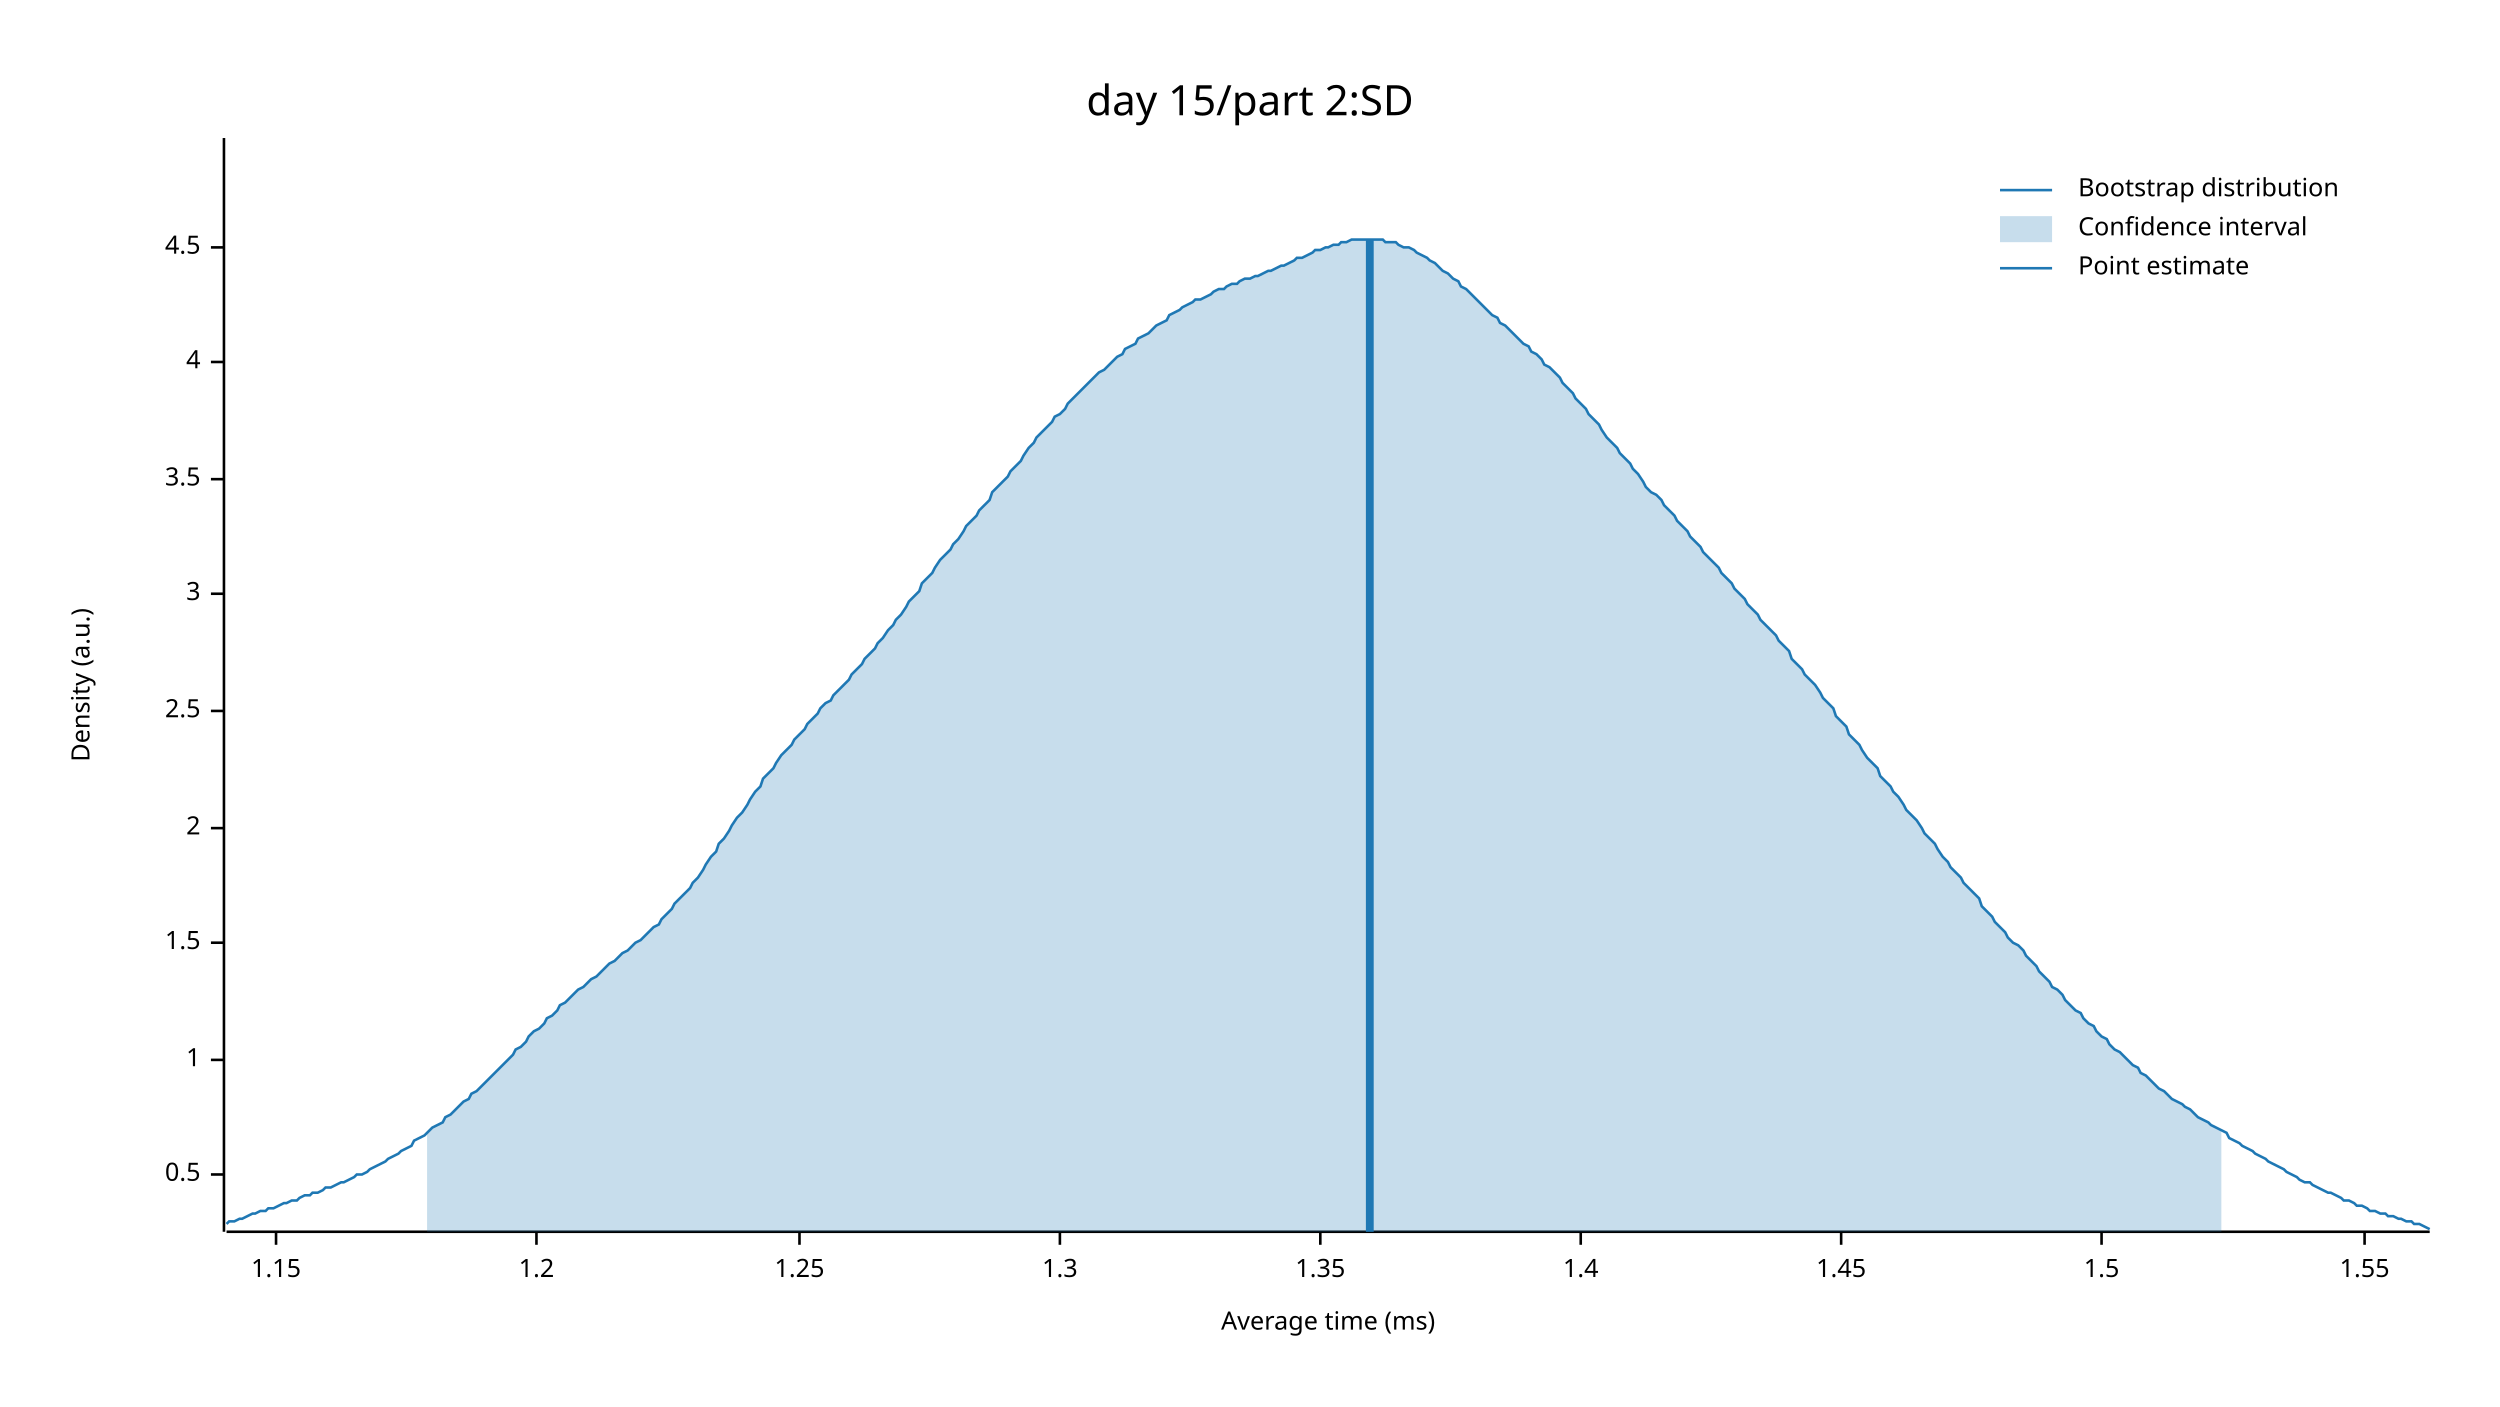
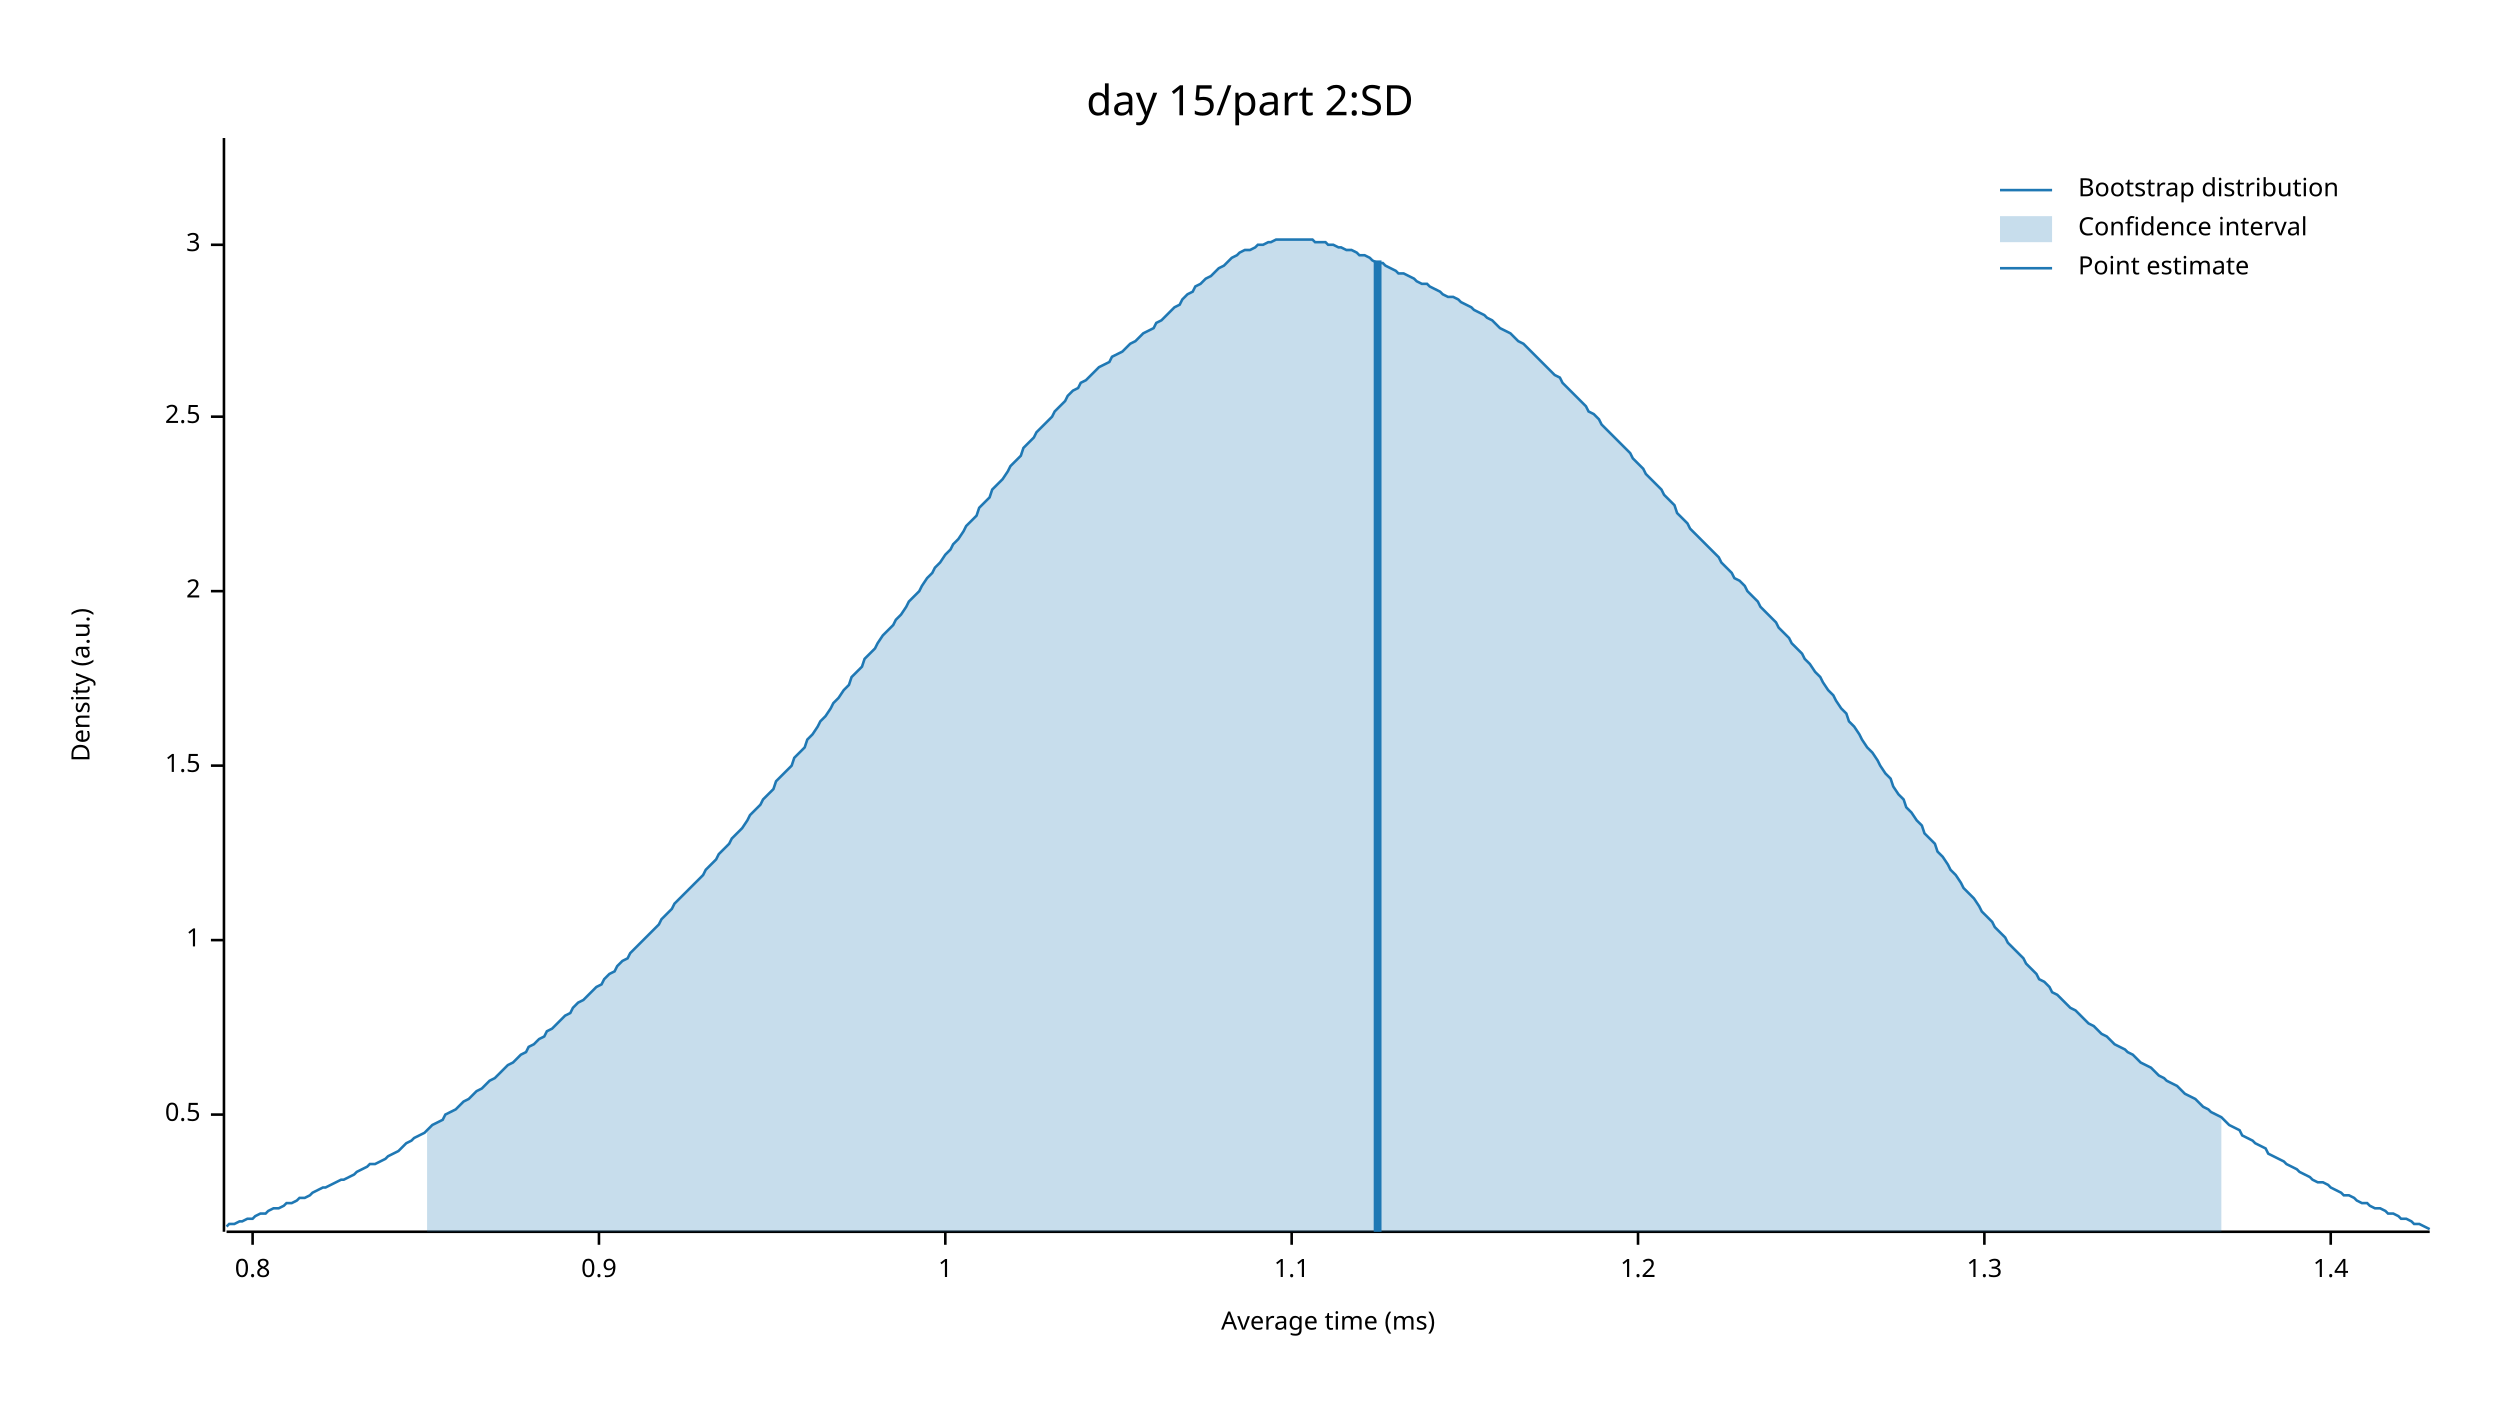
<svg xmlns="http://www.w3.org/2000/svg" width="960" height="540" viewBox="0 0 960 540">
  <text x="480" y="32" dy="0.76em" text-anchor="middle" font-family="sans-serif" font-size="16.129" opacity="1" fill="#000000">
day 15/part 2:SD
</text>
  <text x="27" y="263" dy="0.76em" text-anchor="middle" font-family="sans-serif" font-size="9.677" opacity="1" fill="#000000" transform="rotate(270, 27, 263)">
Density (a.u.)
</text>
  <text x="510" y="513" dy="-0.5ex" text-anchor="middle" font-family="sans-serif" font-size="9.677" opacity="1" fill="#000000">
Average time (ms)
</text>
  <polyline fill="none" opacity="1" stroke="#000000" stroke-width="1" points="86,53 86,473 " />
-   <text x="77" y="451" dy="0.5ex" text-anchor="end" font-family="sans-serif" font-size="9.677" opacity="1" fill="#000000">
+   <text x="77" y="428" dy="0.5ex" text-anchor="end" font-family="sans-serif" font-size="9.677" opacity="1" fill="#000000">
0.5
</text>
-   <polyline fill="none" opacity="1" stroke="#000000" stroke-width="1" points="81,451 86,451 " />
-   <text x="77" y="407" dy="0.5ex" text-anchor="end" font-family="sans-serif" font-size="9.677" opacity="1" fill="#000000">
+   <polyline fill="none" opacity="1" stroke="#000000" stroke-width="1" points="81,428 86,428 " />
+   <text x="77" y="361" dy="0.5ex" text-anchor="end" font-family="sans-serif" font-size="9.677" opacity="1" fill="#000000">
1
</text>
-   <polyline fill="none" opacity="1" stroke="#000000" stroke-width="1" points="81,407 86,407 " />
-   <text x="77" y="362" dy="0.5ex" text-anchor="end" font-family="sans-serif" font-size="9.677" opacity="1" fill="#000000">
+   <polyline fill="none" opacity="1" stroke="#000000" stroke-width="1" points="81,361 86,361 " />
+   <text x="77" y="294" dy="0.5ex" text-anchor="end" font-family="sans-serif" font-size="9.677" opacity="1" fill="#000000">
1.5
</text>
-   <polyline fill="none" opacity="1" stroke="#000000" stroke-width="1" points="81,362 86,362 " />
-   <text x="77" y="318" dy="0.5ex" text-anchor="end" font-family="sans-serif" font-size="9.677" opacity="1" fill="#000000">
+   <polyline fill="none" opacity="1" stroke="#000000" stroke-width="1" points="81,294 86,294 " />
+   <text x="77" y="227" dy="0.5ex" text-anchor="end" font-family="sans-serif" font-size="9.677" opacity="1" fill="#000000">
2
</text>
-   <polyline fill="none" opacity="1" stroke="#000000" stroke-width="1" points="81,318 86,318 " />
-   <text x="77" y="273" dy="0.5ex" text-anchor="end" font-family="sans-serif" font-size="9.677" opacity="1" fill="#000000">
+   <polyline fill="none" opacity="1" stroke="#000000" stroke-width="1" points="81,227 86,227 " />
+   <text x="77" y="160" dy="0.5ex" text-anchor="end" font-family="sans-serif" font-size="9.677" opacity="1" fill="#000000">
2.5
</text>
-   <polyline fill="none" opacity="1" stroke="#000000" stroke-width="1" points="81,273 86,273 " />
-   <text x="77" y="228" dy="0.5ex" text-anchor="end" font-family="sans-serif" font-size="9.677" opacity="1" fill="#000000">
+   <polyline fill="none" opacity="1" stroke="#000000" stroke-width="1" points="81,160 86,160 " />
+   <text x="77" y="94" dy="0.5ex" text-anchor="end" font-family="sans-serif" font-size="9.677" opacity="1" fill="#000000">
3
</text>
-   <polyline fill="none" opacity="1" stroke="#000000" stroke-width="1" points="81,228 86,228 " />
-   <text x="77" y="184" dy="0.5ex" text-anchor="end" font-family="sans-serif" font-size="9.677" opacity="1" fill="#000000">
- 3.5
+   <polyline fill="none" opacity="1" stroke="#000000" stroke-width="1" points="81,94 86,94 " />
+   <polyline fill="none" opacity="1" stroke="#000000" stroke-width="1" points="87,473 933,473 " />
+   <text x="97" y="483" dy="0.76em" text-anchor="middle" font-family="sans-serif" font-size="9.677" opacity="1" fill="#000000">
+ 0.8
</text>
-   <polyline fill="none" opacity="1" stroke="#000000" stroke-width="1" points="81,184 86,184 " />
-   <text x="77" y="139" dy="0.5ex" text-anchor="end" font-family="sans-serif" font-size="9.677" opacity="1" fill="#000000">
- 4
+   <polyline fill="none" opacity="1" stroke="#000000" stroke-width="1" points="97,473 97,478 " />
+   <text x="230" y="483" dy="0.76em" text-anchor="middle" font-family="sans-serif" font-size="9.677" opacity="1" fill="#000000">
+ 0.9
</text>
-   <polyline fill="none" opacity="1" stroke="#000000" stroke-width="1" points="81,139 86,139 " />
-   <text x="77" y="95" dy="0.5ex" text-anchor="end" font-family="sans-serif" font-size="9.677" opacity="1" fill="#000000">
- 4.5
+   <polyline fill="none" opacity="1" stroke="#000000" stroke-width="1" points="230,473 230,478 " />
+   <text x="363" y="483" dy="0.76em" text-anchor="middle" font-family="sans-serif" font-size="9.677" opacity="1" fill="#000000">
+ 1
</text>
-   <polyline fill="none" opacity="1" stroke="#000000" stroke-width="1" points="81,95 86,95 " />
-   <polyline fill="none" opacity="1" stroke="#000000" stroke-width="1" points="87,473 933,473 " />
-   <text x="106" y="483" dy="0.76em" text-anchor="middle" font-family="sans-serif" font-size="9.677" opacity="1" fill="#000000">
- 1.15
+   <polyline fill="none" opacity="1" stroke="#000000" stroke-width="1" points="363,473 363,478 " />
+   <text x="496" y="483" dy="0.76em" text-anchor="middle" font-family="sans-serif" font-size="9.677" opacity="1" fill="#000000">
+ 1.1
</text>
-   <polyline fill="none" opacity="1" stroke="#000000" stroke-width="1" points="106,473 106,478 " />
-   <text x="206" y="483" dy="0.76em" text-anchor="middle" font-family="sans-serif" font-size="9.677" opacity="1" fill="#000000">
+   <polyline fill="none" opacity="1" stroke="#000000" stroke-width="1" points="496,473 496,478 " />
+   <text x="629" y="483" dy="0.76em" text-anchor="middle" font-family="sans-serif" font-size="9.677" opacity="1" fill="#000000">
1.2
</text>
-   <polyline fill="none" opacity="1" stroke="#000000" stroke-width="1" points="206,473 206,478 " />
-   <text x="307" y="483" dy="0.76em" text-anchor="middle" font-family="sans-serif" font-size="9.677" opacity="1" fill="#000000">
- 1.25
- </text>
-   <polyline fill="none" opacity="1" stroke="#000000" stroke-width="1" points="307,473 307,478 " />
-   <text x="407" y="483" dy="0.76em" text-anchor="middle" font-family="sans-serif" font-size="9.677" opacity="1" fill="#000000">
+   <polyline fill="none" opacity="1" stroke="#000000" stroke-width="1" points="629,473 629,478 " />
+   <text x="762" y="483" dy="0.76em" text-anchor="middle" font-family="sans-serif" font-size="9.677" opacity="1" fill="#000000">
1.3
</text>
-   <polyline fill="none" opacity="1" stroke="#000000" stroke-width="1" points="407,473 407,478 " />
-   <text x="507" y="483" dy="0.76em" text-anchor="middle" font-family="sans-serif" font-size="9.677" opacity="1" fill="#000000">
- 1.35
- </text>
-   <polyline fill="none" opacity="1" stroke="#000000" stroke-width="1" points="507,473 507,478 " />
-   <text x="607" y="483" dy="0.76em" text-anchor="middle" font-family="sans-serif" font-size="9.677" opacity="1" fill="#000000">
+   <polyline fill="none" opacity="1" stroke="#000000" stroke-width="1" points="762,473 762,478 " />
+   <text x="895" y="483" dy="0.76em" text-anchor="middle" font-family="sans-serif" font-size="9.677" opacity="1" fill="#000000">
1.4
</text>
-   <polyline fill="none" opacity="1" stroke="#000000" stroke-width="1" points="607,473 607,478 " />
-   <text x="707" y="483" dy="0.76em" text-anchor="middle" font-family="sans-serif" font-size="9.677" opacity="1" fill="#000000">
- 1.45
- </text>
-   <polyline fill="none" opacity="1" stroke="#000000" stroke-width="1" points="707,473 707,478 " />
-   <text x="807" y="483" dy="0.76em" text-anchor="middle" font-family="sans-serif" font-size="9.677" opacity="1" fill="#000000">
- 1.5
- </text>
-   <polyline fill="none" opacity="1" stroke="#000000" stroke-width="1" points="807,473 807,478 " />
-   <text x="908" y="483" dy="0.76em" text-anchor="middle" font-family="sans-serif" font-size="9.677" opacity="1" fill="#000000">
- 1.55
- </text>
-   <polyline fill="none" opacity="1" stroke="#000000" stroke-width="1" points="908,473 908,478 " />
-   <polyline fill="none" opacity="1" stroke="#1F78B4" stroke-width="1" points="87,470 88,469 90,469 92,468 93,468 95,467 97,466 98,466 100,465 102,465 103,464 105,464 107,463 109,462 110,462 112,461 114,461 115,460 117,459 119,459 120,458 122,458 124,457 125,456 127,456 129,455 131,454 132,454 134,453 136,452 137,451 139,451 141,450 142,449 144,448 146,447 148,446 149,445 151,444 153,443 154,442 156,441 158,440 159,438 161,437 163,436 164,435 166,433 168,432 170,431 171,429 173,428 175,426 176,425 178,423 180,422 181,420 183,419 185,417 187,415 188,414 190,412 192,410 193,409 195,407 197,405 198,403 200,402 202,400 203,398 205,396 207,395 209,393 210,391 212,390 214,388 215,386 217,385 219,383 220,382 222,380 224,379 226,377 227,376 229,375 231,373 232,372 234,370 236,369 237,368 239,366 241,365 242,364 244,362 246,361 248,359 249,358 251,356 253,355 254,353 256,351 258,349 259,347 261,345 263,343 265,341 266,339 268,337 270,334 271,332 273,329 275,327 276,324 278,322 280,319 281,317 283,314 285,312 287,309 288,307 290,304 292,302 293,299 295,297 297,295 298,293 300,290 302,288 304,286 305,284 307,282 309,280 310,278 312,276 314,274 315,272 317,270 319,269 320,267 322,265 324,263 326,261 327,259 329,257 331,255 332,253 334,251 336,249 337,247 339,245 341,242 343,240 344,238 346,236 348,233 349,231 351,229 353,227 354,224 356,222 358,220 359,218 361,215 363,213 365,211 366,209 368,207 370,204 371,202 373,200 375,198 376,196 378,194 380,192 381,189 383,187 385,185 387,183 388,181 390,179 392,177 393,175 395,172 397,170 398,168 400,166 402,164 404,162 405,160 407,159 409,157 410,155 412,153 414,151 415,150 417,148 419,146 420,145 422,143 424,142 426,140 427,139 429,137 431,136 432,134 434,133 436,132 437,130 439,129 441,128 443,126 444,125 446,124 448,123 449,121 451,120 453,119 454,118 456,117 458,116 459,115 461,115 463,114 465,113 466,112 468,111 470,111 471,110 473,109 475,109 476,108 478,107 480,107 482,106 483,106 485,105 487,104 488,104 490,103 492,102 493,102 495,101 497,100 498,99 500,99 502,98 504,97 505,96 507,96 509,95 510,95 512,94 514,94 515,93 517,93 519,92 521,92 522,92 524,92 526,92 527,92 529,92 531,92 532,93 534,93 536,93 537,94 539,95 541,95 543,96 544,97 546,98 548,99 549,100 551,101 553,103 554,104 556,105 558,107 560,108 561,110 563,111 565,113 566,114 568,116 570,118 571,119 573,121 575,122 576,124 578,125 580,127 582,129 583,130 585,132 587,133 588,135 590,136 592,138 593,140 595,141 597,143 599,145 600,147 602,149 604,151 605,153 607,155 609,157 610,159 612,161 614,163 615,165 617,168 619,170 621,172 622,174 624,176 626,178 627,180 629,182 631,185 632,187 634,189 636,190 638,192 639,194 641,196 643,198 644,200 646,202 648,204 649,206 651,208 653,210 654,212 656,214 658,216 660,218 661,220 663,222 665,224 666,226 668,228 670,230 671,232 673,234 675,236 676,238 678,240 680,242 682,244 683,246 685,248 687,250 688,253 690,255 692,257 693,259 695,261 697,263 699,266 700,268 702,270 704,272 705,275 707,277 709,279 710,282 712,284 714,286 715,288 717,291 719,293 721,295 722,298 724,300 726,302 727,304 729,306 731,309 732,311 734,313 736,315 738,318 739,320 741,322 743,324 744,326 746,329 748,331 749,333 751,335 753,337 754,339 756,341 758,343 760,345 761,348 763,350 765,352 766,354 768,356 770,358 771,360 773,362 775,363 777,365 778,367 780,369 782,371 783,373 785,375 787,377 788,379 790,380 792,382 793,384 795,386 797,388 799,389 800,391 802,393 804,394 805,396 807,398 809,399 810,401 812,403 814,404 816,406 817,407 819,409 821,410 822,412 824,413 826,415 827,416 829,418 831,419 832,420 834,422 836,423 838,424 839,425 841,426 843,428 844,429 846,430 848,431 849,432 851,433 853,434 855,435 856,437 858,438 860,439 861,440 863,441 865,442 866,443 868,444 870,445 871,446 873,447 875,448 877,449 878,450 880,451 882,452 883,453 885,454 887,454 888,455 890,456 892,457 894,458 895,458 897,459 899,460 900,461 902,461 904,462 905,463 907,463 909,464 910,465 912,465 914,466 916,466 917,467 919,467 921,468 922,468 924,469 926,469 927,470 929,470 931,471 933,472 " />
-   <polygon opacity="0.25" fill="#1F78B4" points="164,435 166,433 168,432 170,431 171,429 173,428 175,426 176,425 178,423 180,422 181,420 183,419 185,417 187,415 188,414 190,412 192,410 193,409 195,407 197,405 198,403 200,402 202,400 203,398 205,396 207,395 209,393 210,391 212,390 214,388 215,386 217,385 219,383 220,382 222,380 224,379 226,377 227,376 229,375 231,373 232,372 234,370 236,369 237,368 239,366 241,365 242,364 244,362 246,361 248,359 249,358 251,356 253,355 254,353 256,351 258,349 259,347 261,345 263,343 265,341 266,339 268,337 270,334 271,332 273,329 275,327 276,324 278,322 280,319 281,317 283,314 285,312 287,309 288,307 290,304 292,302 293,299 295,297 297,295 298,293 300,290 302,288 304,286 305,284 307,282 309,280 310,278 312,276 314,274 315,272 317,270 319,269 320,267 322,265 324,263 326,261 327,259 329,257 331,255 332,253 334,251 336,249 337,247 339,245 341,242 343,240 344,238 346,236 348,233 349,231 351,229 353,227 354,224 356,222 358,220 359,218 361,215 363,213 365,211 366,209 368,207 370,204 371,202 373,200 375,198 376,196 378,194 380,192 381,189 383,187 385,185 387,183 388,181 390,179 392,177 393,175 395,172 397,170 398,168 400,166 402,164 404,162 405,160 407,159 409,157 410,155 412,153 414,151 415,150 417,148 419,146 420,145 422,143 424,142 426,140 427,139 429,137 431,136 432,134 434,133 436,132 437,130 439,129 441,128 443,126 444,125 446,124 448,123 449,121 451,120 453,119 454,118 456,117 458,116 459,115 461,115 463,114 465,113 466,112 468,111 470,111 471,110 473,109 475,109 476,108 478,107 480,107 482,106 483,106 485,105 487,104 488,104 490,103 492,102 493,102 495,101 497,100 498,99 500,99 502,98 504,97 505,96 507,96 509,95 510,95 512,94 514,94 515,93 517,93 519,92 521,92 522,92 524,92 526,92 527,92 529,92 531,92 532,93 534,93 536,93 537,94 539,95 541,95 543,96 544,97 546,98 548,99 549,100 551,101 553,103 554,104 556,105 558,107 560,108 561,110 563,111 565,113 566,114 568,116 570,118 571,119 573,121 575,122 576,124 578,125 580,127 582,129 583,130 585,132 587,133 588,135 590,136 592,138 593,140 595,141 597,143 599,145 600,147 602,149 604,151 605,153 607,155 609,157 610,159 612,161 614,163 615,165 617,168 619,170 621,172 622,174 624,176 626,178 627,180 629,182 631,185 632,187 634,189 636,190 638,192 639,194 641,196 643,198 644,200 646,202 648,204 649,206 651,208 653,210 654,212 656,214 658,216 660,218 661,220 663,222 665,224 666,226 668,228 670,230 671,232 673,234 675,236 676,238 678,240 680,242 682,244 683,246 685,248 687,250 688,253 690,255 692,257 693,259 695,261 697,263 699,266 700,268 702,270 704,272 705,275 707,277 709,279 710,282 712,284 714,286 715,288 717,291 719,293 721,295 722,298 724,300 726,302 727,304 729,306 731,309 732,311 734,313 736,315 738,318 739,320 741,322 743,324 744,326 746,329 748,331 749,333 751,335 753,337 754,339 756,341 758,343 760,345 761,348 763,350 765,352 766,354 768,356 770,358 771,360 773,362 775,363 777,365 778,367 780,369 782,371 783,373 785,375 787,377 788,379 790,380 792,382 793,384 795,386 797,388 799,389 800,391 802,393 804,394 805,396 807,398 809,399 810,401 812,403 814,404 816,406 817,407 819,409 821,410 822,412 824,413 826,415 827,416 829,418 831,419 832,420 834,422 836,423 838,424 839,425 841,426 843,428 844,429 846,430 848,431 849,432 851,433 853,434 853,473 164,473 " />
-   <polyline fill="none" opacity="1" stroke="#1F78B4" stroke-width="3" points="526,473 526,92 " />
+   <polyline fill="none" opacity="1" stroke="#000000" stroke-width="1" points="895,473 895,478 " />
+   <polyline fill="none" opacity="1" stroke="#1F78B4" stroke-width="1" points="87,471 88,470 90,470 92,469 93,469 95,468 97,468 98,467 100,466 102,466 103,465 105,464 107,464 109,463 110,462 112,462 114,461 115,460 117,460 119,459 120,458 122,457 124,456 125,456 127,455 129,454 131,453 132,453 134,452 136,451 137,450 139,449 141,448 142,447 144,447 146,446 148,445 149,444 151,443 153,442 154,441 156,439 158,438 159,437 161,436 163,435 164,434 166,432 168,431 170,430 171,428 173,427 175,426 176,425 178,423 180,422 181,421 183,419 185,418 187,416 188,415 190,414 192,412 193,411 195,409 197,408 198,407 200,405 202,404 203,402 205,401 207,399 209,398 210,396 212,395 214,393 215,392 217,390 219,389 220,387 222,385 224,384 226,382 227,381 229,379 231,378 232,376 234,374 236,373 237,371 239,369 241,368 242,366 244,364 246,362 248,360 249,359 251,357 253,355 254,353 256,351 258,349 259,347 261,345 263,343 265,341 266,340 268,338 270,336 271,334 273,332 275,330 276,328 278,326 280,324 281,322 283,320 285,318 287,315 288,313 290,311 292,309 293,307 295,305 297,303 298,300 300,298 302,296 304,294 305,291 307,289 309,287 310,284 312,282 314,279 315,277 317,275 319,272 320,270 322,268 324,265 326,263 327,260 329,258 331,256 332,253 334,251 336,249 337,247 339,244 341,242 343,240 344,238 346,236 348,233 349,231 351,229 353,227 354,225 356,222 358,220 359,218 361,216 363,213 365,211 366,209 368,207 370,204 371,202 373,200 375,198 376,195 378,193 380,191 381,188 383,186 385,184 387,181 388,179 390,177 392,175 393,172 395,170 397,168 398,166 400,164 402,162 404,160 405,158 407,156 409,154 410,152 412,150 414,149 415,147 417,146 419,144 420,143 422,141 424,140 426,139 427,137 429,136 431,135 432,134 434,132 436,131 437,130 439,128 441,127 443,126 444,124 446,123 448,121 449,120 451,118 453,117 454,115 456,113 458,112 459,110 461,109 463,107 465,106 466,105 468,103 470,102 471,101 473,99 475,98 476,97 478,96 480,96 482,95 483,94 485,94 487,93 488,93 490,92 492,92 493,92 495,92 497,92 498,92 500,92 502,92 504,92 505,93 507,93 509,93 510,94 512,94 514,95 515,95 517,96 519,96 521,97 522,98 524,98 526,99 527,100 529,101 531,101 532,102 534,103 536,104 537,105 539,105 541,106 543,107 544,108 546,109 548,109 549,110 551,111 553,112 554,113 556,114 558,114 560,115 561,116 563,117 565,118 566,119 568,120 570,121 571,122 573,123 575,125 576,126 578,127 580,128 582,130 583,131 585,132 587,134 588,135 590,137 592,139 593,140 595,142 597,144 599,145 600,147 602,149 604,151 605,152 607,154 609,156 610,158 612,159 614,161 615,163 617,165 619,167 621,169 622,170 624,172 626,174 627,176 629,178 631,180 632,182 634,184 636,186 638,188 639,190 641,192 643,194 644,197 646,199 648,201 649,203 651,205 653,207 654,208 656,210 658,212 660,214 661,216 663,218 665,220 666,222 668,223 670,225 671,227 673,229 675,231 676,233 678,235 680,237 682,239 683,241 685,243 687,245 688,247 690,249 692,251 693,253 695,255 697,258 699,260 700,262 702,265 704,267 705,269 707,272 709,274 710,277 712,279 714,282 715,284 717,287 719,289 721,292 722,294 724,297 726,299 727,302 729,305 731,307 732,310 734,312 736,315 738,317 739,320 741,322 743,324 744,327 746,329 748,332 749,334 751,336 753,339 754,341 756,343 758,345 760,348 761,350 763,352 765,354 766,356 768,358 770,360 771,362 773,364 775,366 777,368 778,370 780,372 782,374 783,376 785,377 787,379 788,381 790,382 792,384 793,385 795,387 797,388 799,390 800,391 802,393 804,394 805,395 807,397 809,398 810,399 812,401 814,402 816,403 817,404 819,405 821,407 822,408 824,409 826,410 827,411 829,413 831,414 832,415 834,416 836,417 838,419 839,420 841,421 843,422 844,423 846,425 848,426 849,427 851,428 853,429 855,431 856,432 858,433 860,434 861,436 863,437 865,438 866,439 868,440 870,441 871,443 873,444 875,445 877,446 878,447 880,448 882,449 883,450 885,451 887,452 888,453 890,454 892,454 894,455 895,456 897,457 899,458 900,459 902,459 904,460 905,461 907,462 909,462 910,463 912,464 914,464 916,465 917,466 919,466 921,467 922,468 924,468 926,469 927,470 929,470 931,471 933,472 " />
+   <polygon opacity="0.25" fill="#1F78B4" points="164,434 166,432 168,431 170,430 171,428 173,427 175,426 176,425 178,423 180,422 181,421 183,419 185,418 187,416 188,415 190,414 192,412 193,411 195,409 197,408 198,407 200,405 202,404 203,402 205,401 207,399 209,398 210,396 212,395 214,393 215,392 217,390 219,389 220,387 222,385 224,384 226,382 227,381 229,379 231,378 232,376 234,374 236,373 237,371 239,369 241,368 242,366 244,364 246,362 248,360 249,359 251,357 253,355 254,353 256,351 258,349 259,347 261,345 263,343 265,341 266,340 268,338 270,336 271,334 273,332 275,330 276,328 278,326 280,324 281,322 283,320 285,318 287,315 288,313 290,311 292,309 293,307 295,305 297,303 298,300 300,298 302,296 304,294 305,291 307,289 309,287 310,284 312,282 314,279 315,277 317,275 319,272 320,270 322,268 324,265 326,263 327,260 329,258 331,256 332,253 334,251 336,249 337,247 339,244 341,242 343,240 344,238 346,236 348,233 349,231 351,229 353,227 354,225 356,222 358,220 359,218 361,216 363,213 365,211 366,209 368,207 370,204 371,202 373,200 375,198 376,195 378,193 380,191 381,188 383,186 385,184 387,181 388,179 390,177 392,175 393,172 395,170 397,168 398,166 400,164 402,162 404,160 405,158 407,156 409,154 410,152 412,150 414,149 415,147 417,146 419,144 420,143 422,141 424,140 426,139 427,137 429,136 431,135 432,134 434,132 436,131 437,130 439,128 441,127 443,126 444,124 446,123 448,121 449,120 451,118 453,117 454,115 456,113 458,112 459,110 461,109 463,107 465,106 466,105 468,103 470,102 471,101 473,99 475,98 476,97 478,96 480,96 482,95 483,94 485,94 487,93 488,93 490,92 492,92 493,92 495,92 497,92 498,92 500,92 502,92 504,92 505,93 507,93 509,93 510,94 512,94 514,95 515,95 517,96 519,96 521,97 522,98 524,98 526,99 527,100 529,101 531,101 532,102 534,103 536,104 537,105 539,105 541,106 543,107 544,108 546,109 548,109 549,110 551,111 553,112 554,113 556,114 558,114 560,115 561,116 563,117 565,118 566,119 568,120 570,121 571,122 573,123 575,125 576,126 578,127 580,128 582,130 583,131 585,132 587,134 588,135 590,137 592,139 593,140 595,142 597,144 599,145 600,147 602,149 604,151 605,152 607,154 609,156 610,158 612,159 614,161 615,163 617,165 619,167 621,169 622,170 624,172 626,174 627,176 629,178 631,180 632,182 634,184 636,186 638,188 639,190 641,192 643,194 644,197 646,199 648,201 649,203 651,205 653,207 654,208 656,210 658,212 660,214 661,216 663,218 665,220 666,222 668,223 670,225 671,227 673,229 675,231 676,233 678,235 680,237 682,239 683,241 685,243 687,245 688,247 690,249 692,251 693,253 695,255 697,258 699,260 700,262 702,265 704,267 705,269 707,272 709,274 710,277 712,279 714,282 715,284 717,287 719,289 721,292 722,294 724,297 726,299 727,302 729,305 731,307 732,310 734,312 736,315 738,317 739,320 741,322 743,324 744,327 746,329 748,332 749,334 751,336 753,339 754,341 756,343 758,345 760,348 761,350 763,352 765,354 766,356 768,358 770,360 771,362 773,364 775,366 777,368 778,370 780,372 782,374 783,376 785,377 787,379 788,381 790,382 792,384 793,385 795,387 797,388 799,390 800,391 802,393 804,394 805,395 807,397 809,398 810,399 812,401 814,402 816,403 817,404 819,405 821,407 822,408 824,409 826,410 827,411 829,413 831,414 832,415 834,416 836,417 838,419 839,420 841,421 843,422 844,423 846,425 848,426 849,427 851,428 853,429 853,473 164,473 " />
+   <polyline fill="none" opacity="1" stroke="#1F78B4" stroke-width="3" points="529,473 529,100 " />
  <text x="798" y="68" dy="0.76em" text-anchor="start" font-family="sans-serif" font-size="9.677" opacity="1" fill="#000000">
Bootstrap distribution
</text>
  <text x="798" y="83" dy="0.76em" text-anchor="start" font-family="sans-serif" font-size="9.677" opacity="1" fill="#000000">
Confidence interval
</text>
  <text x="798" y="98" dy="0.76em" text-anchor="start" font-family="sans-serif" font-size="9.677" opacity="1" fill="#000000">
Point estimate
</text>
  <polyline fill="none" opacity="1" stroke="#1F78B4" stroke-width="1" points="768,73 788,73 " />
  <rect x="768" y="83" width="20" height="10" opacity="0.25" fill="#1F78B4" stroke="none" />
  <polyline fill="none" opacity="1" stroke="#1F78B4" stroke-width="1" points="768,103 788,103 " />
</svg>
